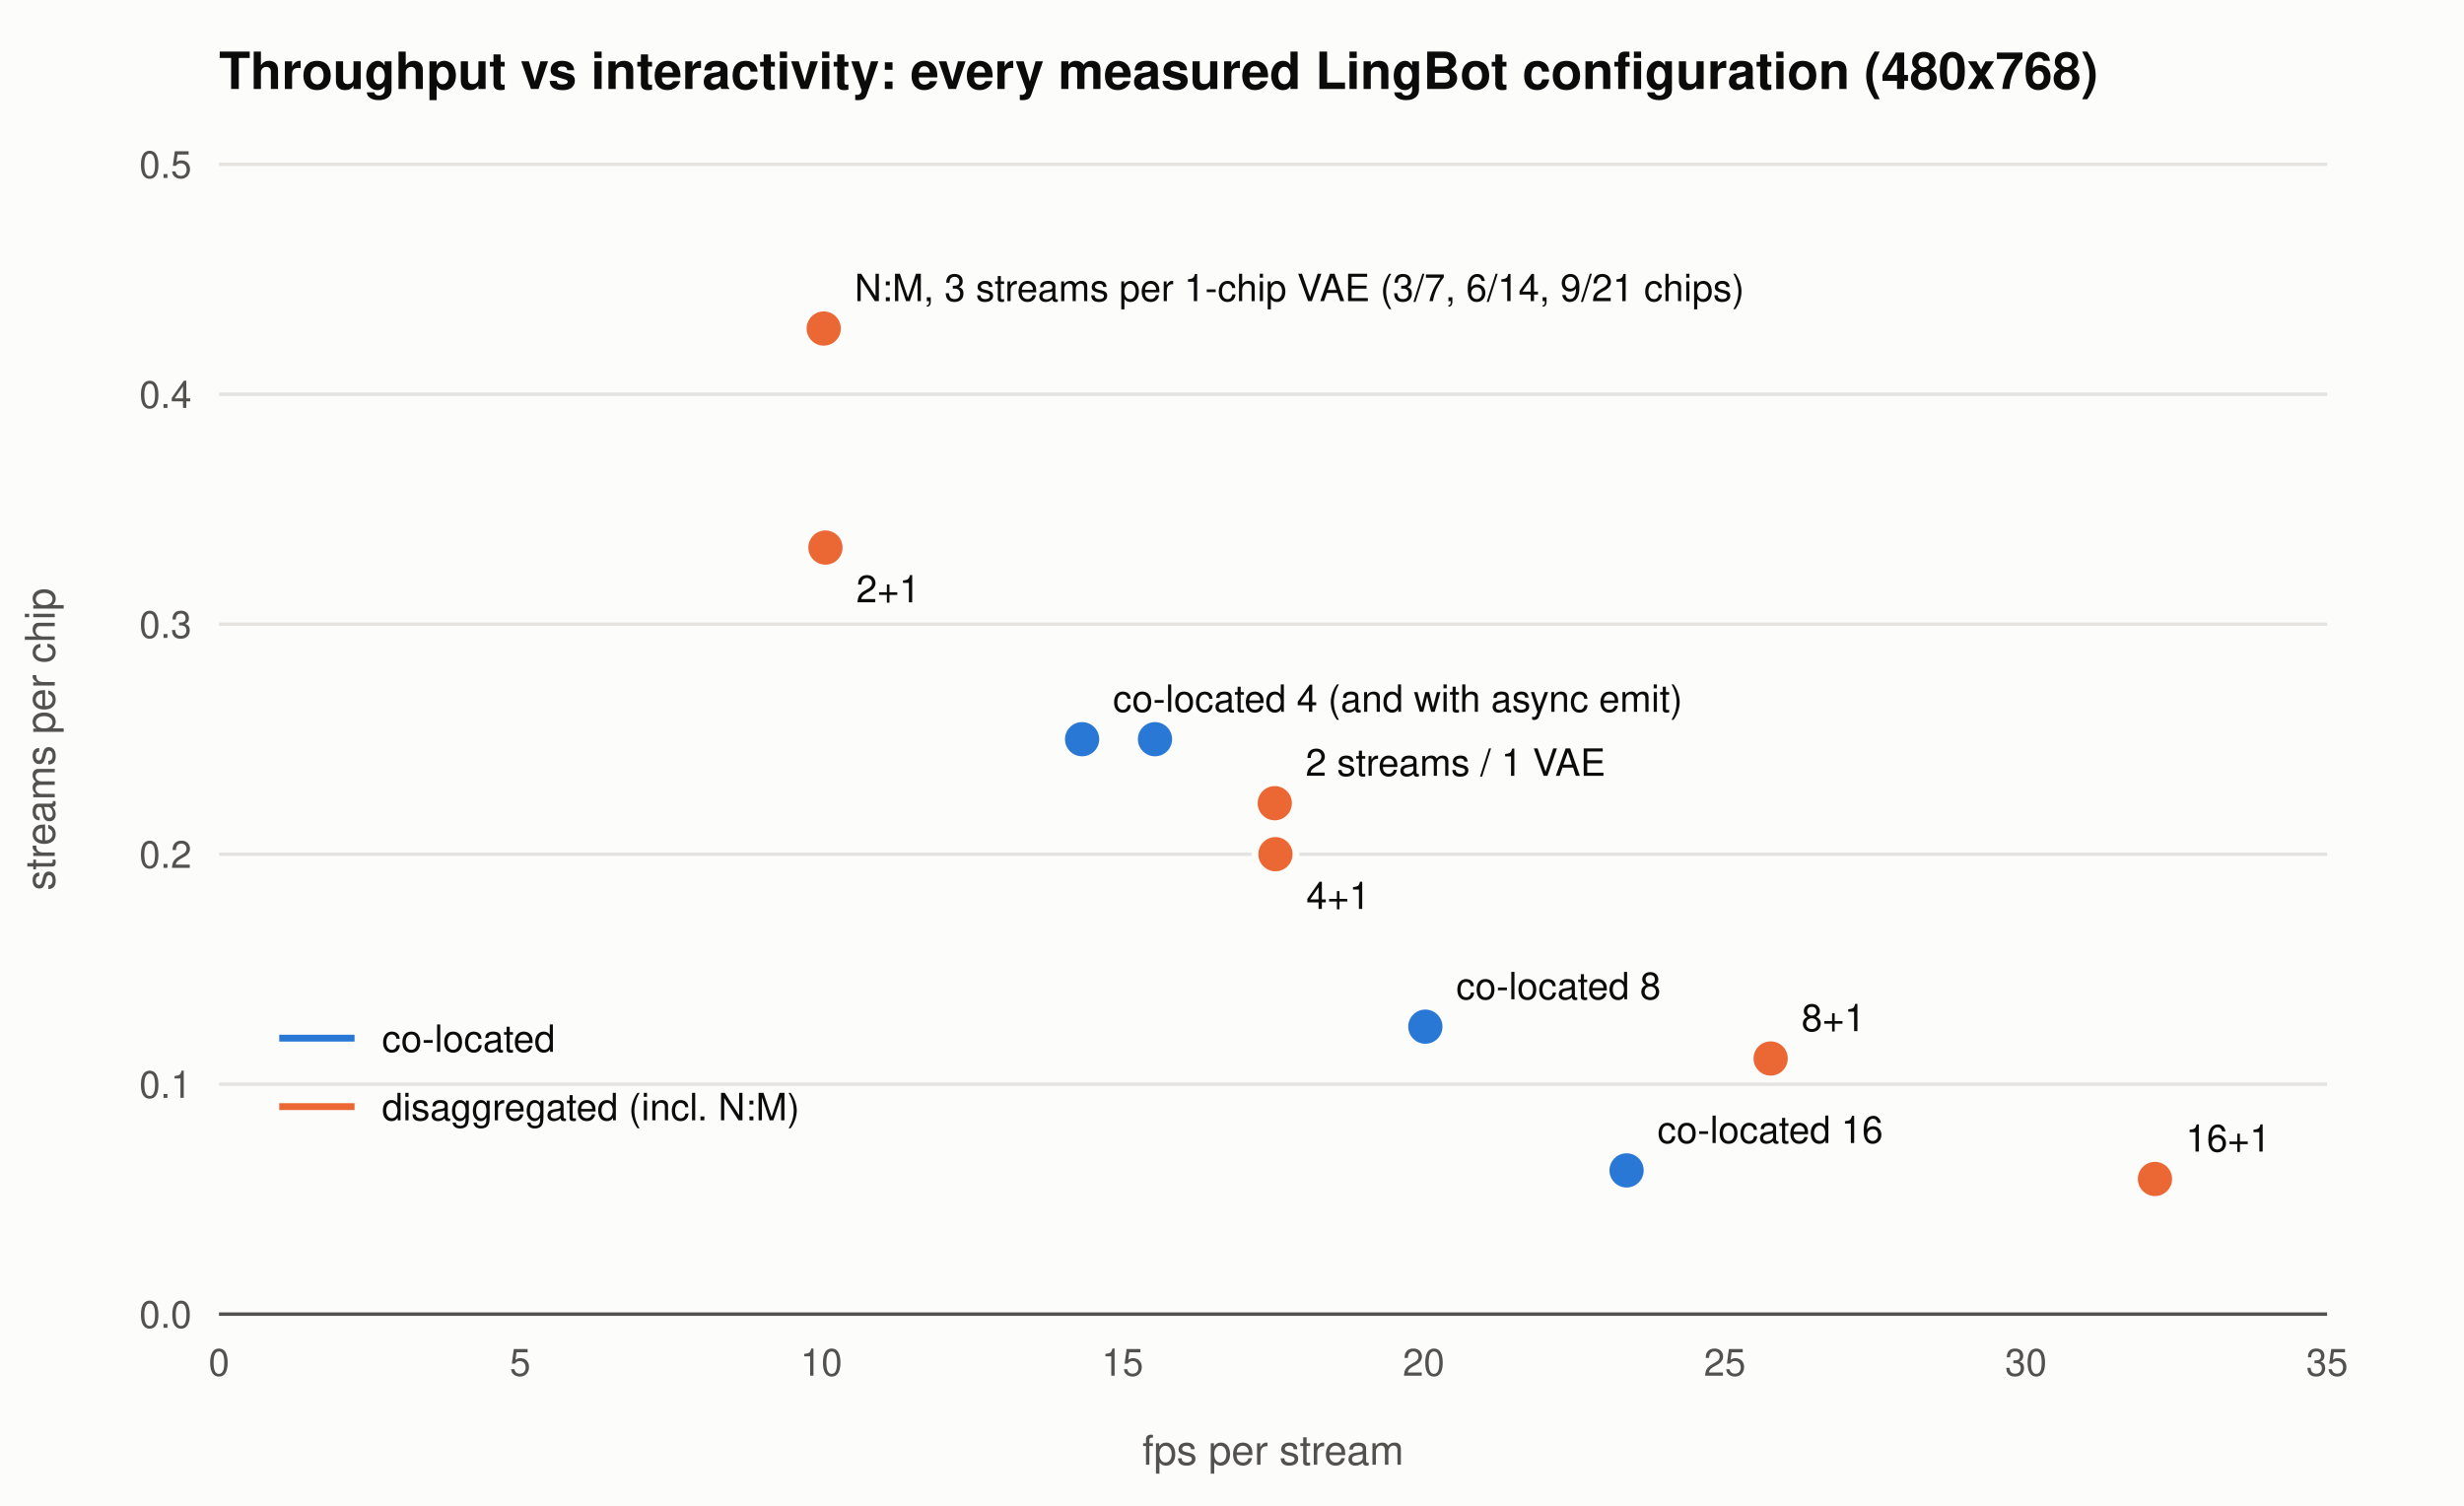
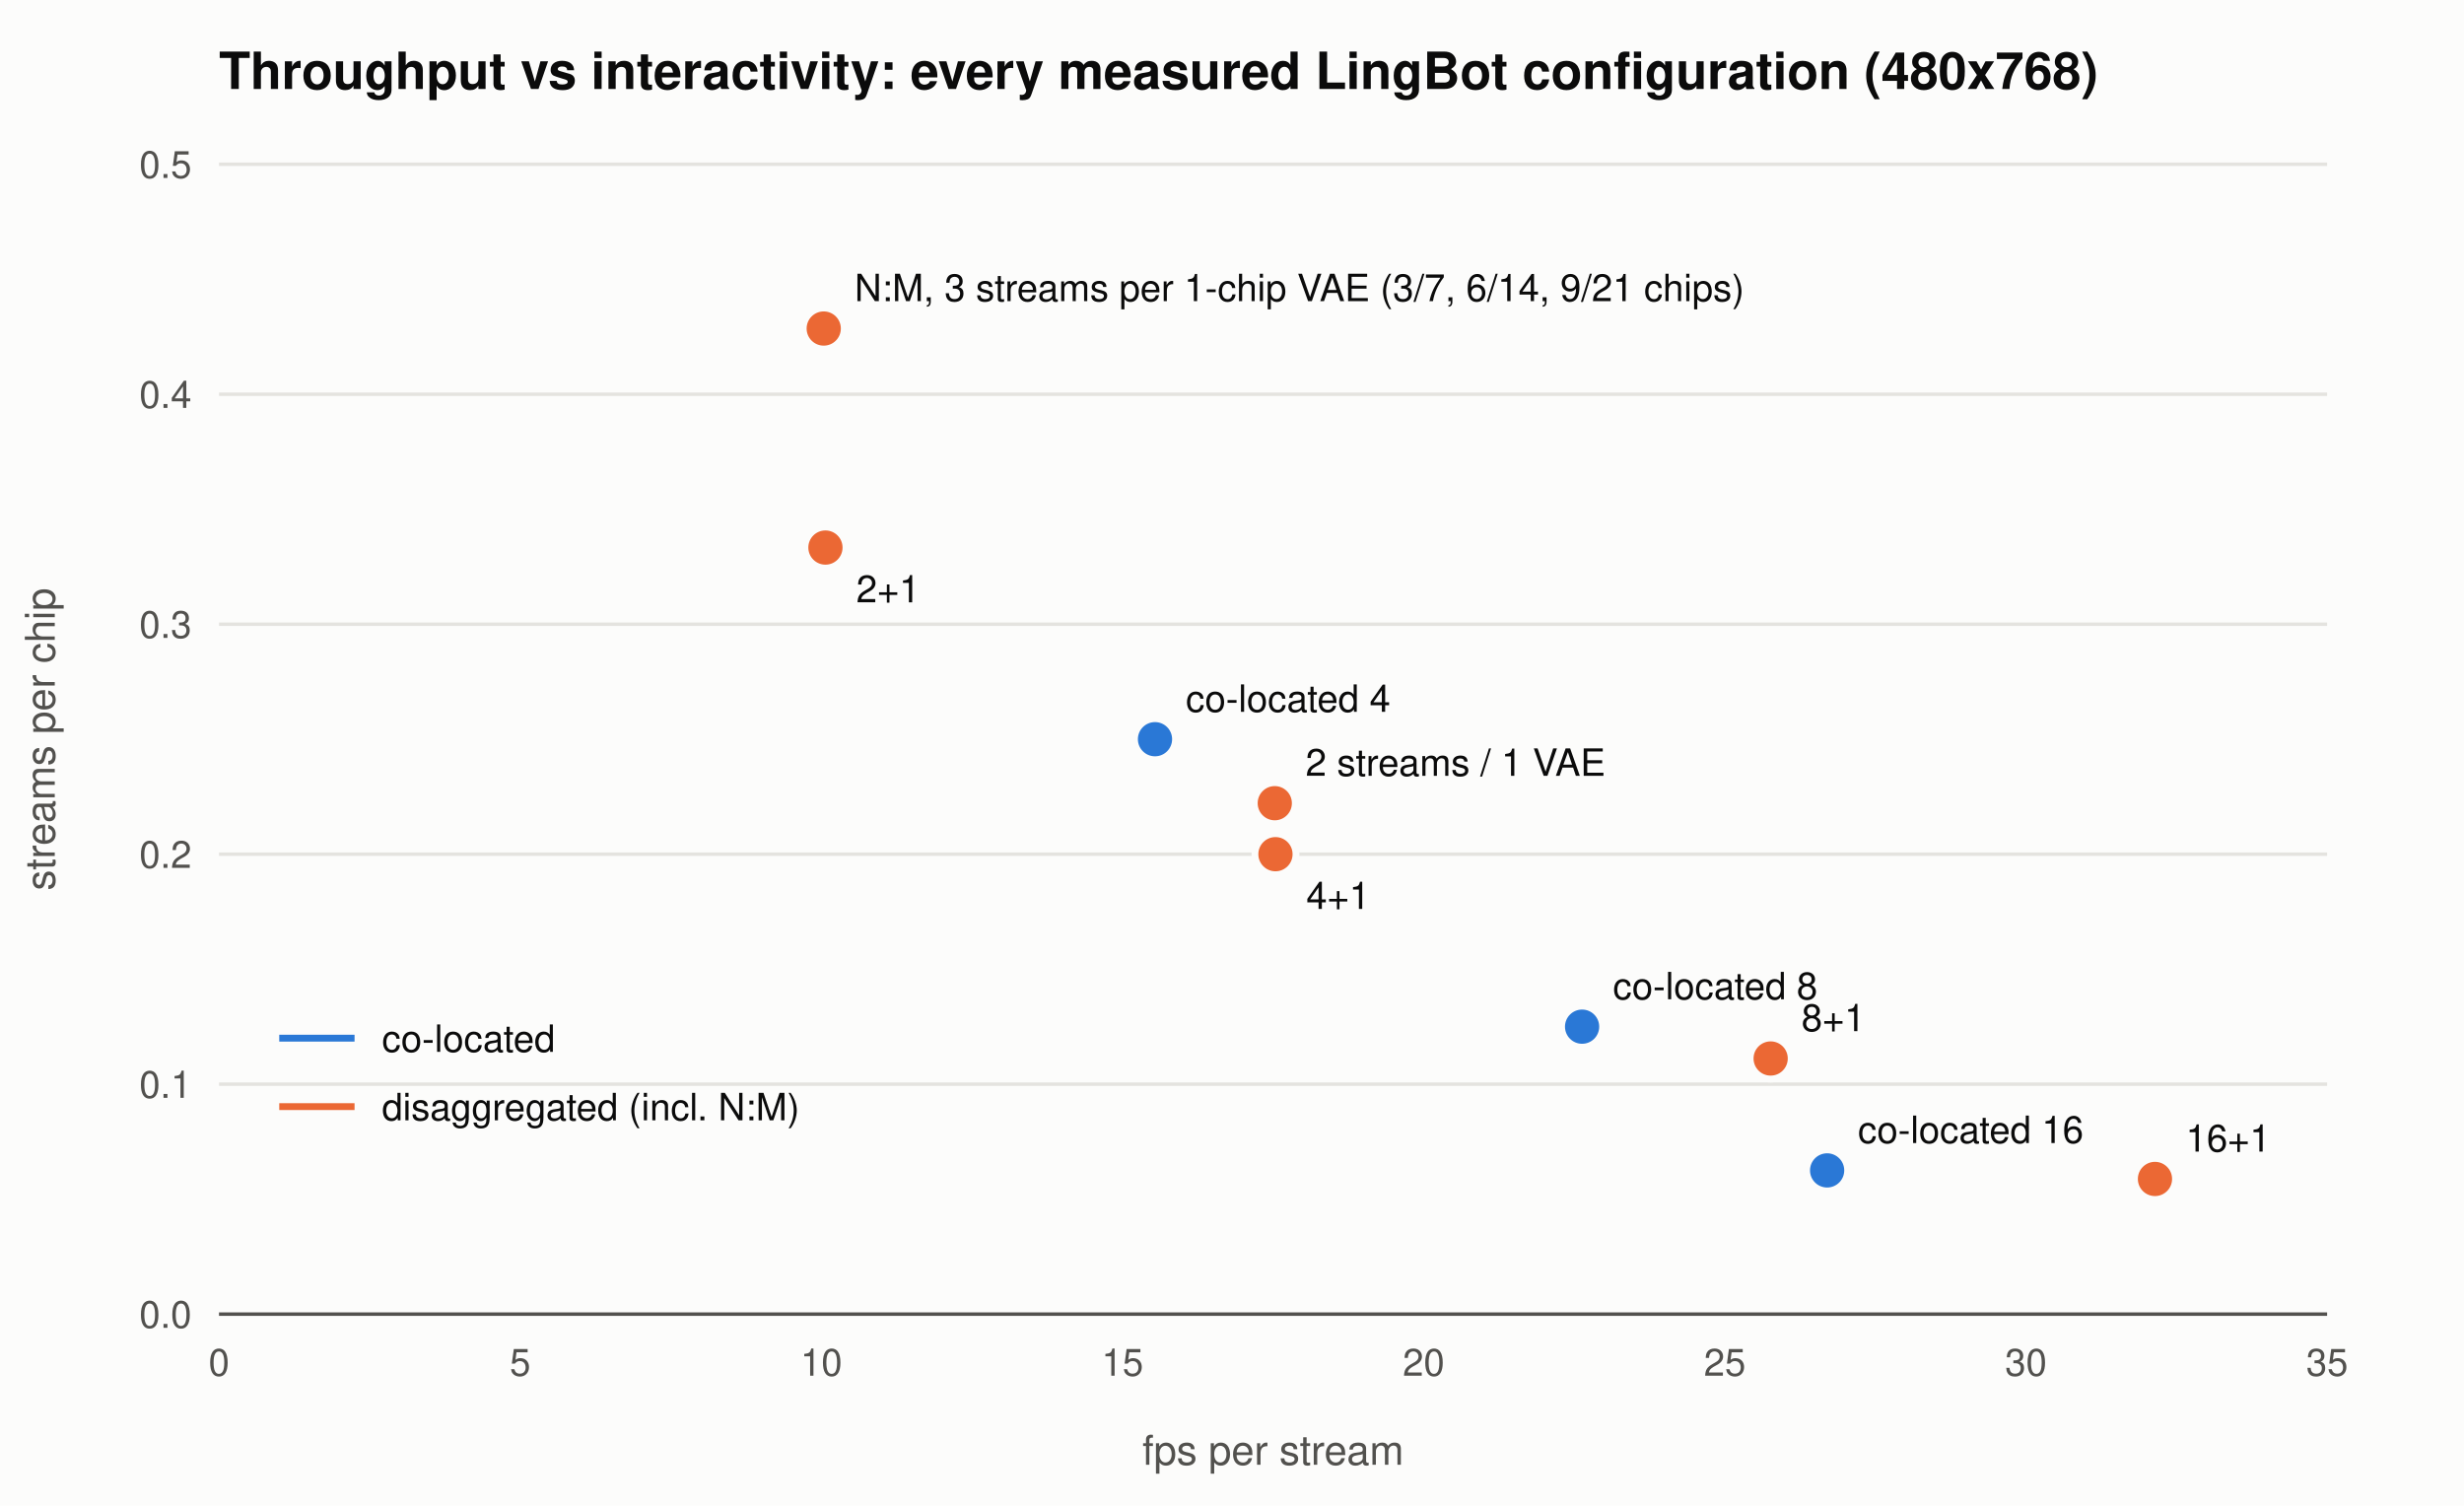
<svg xmlns="http://www.w3.org/2000/svg" width="720" height="440" viewBox="0 0 720 440" font-family="Helvetica, Arial, sans-serif">
  <rect width="720" height="440" fill="#fcfcfb" />
  <text x="64" y="26" font-size="15" font-weight="600" fill="#0b0b0b">Throughput vs interactivity: every measured LingBot configuration (480x768)</text>
  <line x1="64" x2="680" y1="384.0" y2="384.0" stroke="#e4e3df" />
  <text x="56" y="388.0" font-size="11" text-anchor="end" fill="#52514e">0.0</text>
  <line x1="64" x2="680" y1="316.8" y2="316.8" stroke="#e4e3df" />
  <text x="56" y="320.8" font-size="11" text-anchor="end" fill="#52514e">0.1</text>
  <line x1="64" x2="680" y1="249.6" y2="249.6" stroke="#e4e3df" />
  <text x="56" y="253.6" font-size="11" text-anchor="end" fill="#52514e">0.2</text>
  <line x1="64" x2="680" y1="182.4" y2="182.4" stroke="#e4e3df" />
  <text x="56" y="186.4" font-size="11" text-anchor="end" fill="#52514e">0.3</text>
  <line x1="64" x2="680" y1="115.2" y2="115.2" stroke="#e4e3df" />
  <text x="56" y="119.2" font-size="11" text-anchor="end" fill="#52514e">0.4</text>
  <line x1="64" x2="680" y1="48.0" y2="48.0" stroke="#e4e3df" />
  <text x="56" y="52.0" font-size="11" text-anchor="end" fill="#52514e">0.5</text>
  <text x="64.0" y="402" font-size="11" text-anchor="middle" fill="#52514e">0</text>
  <text x="152.0" y="402" font-size="11" text-anchor="middle" fill="#52514e">5</text>
  <text x="240.0" y="402" font-size="11" text-anchor="middle" fill="#52514e">10</text>
  <text x="328.0" y="402" font-size="11" text-anchor="middle" fill="#52514e">15</text>
  <text x="416.0" y="402" font-size="11" text-anchor="middle" fill="#52514e">20</text>
  <text x="504.0" y="402" font-size="11" text-anchor="middle" fill="#52514e">25</text>
  <text x="592.0" y="402" font-size="11" text-anchor="middle" fill="#52514e">30</text>
  <text x="680.0" y="402" font-size="11" text-anchor="middle" fill="#52514e">35</text>
  <line x1="64" x2="680" y1="384.0" y2="384.0" stroke="#52514e" />
  <text x="372.0" y="428" font-size="12" text-anchor="middle" fill="#52514e">fps per stream</text>
  <text x="16" y="216.0" font-size="12" fill="#52514e" transform="rotate(-90 16 216.0)" text-anchor="middle">streams per chip</text>
-   <circle cx="316.2" cy="216.0" r="6" fill="#2a78d6" stroke="#fcfcfb" stroke-width="2" />
-   <circle cx="416.5" cy="300.0" r="6" fill="#2a78d6" stroke="#fcfcfb" stroke-width="2" />
-   <circle cx="475.3" cy="342.0" r="6" fill="#2a78d6" stroke="#fcfcfb" stroke-width="2" />
  <circle cx="337.5" cy="216.0" r="6" fill="#2a78d6" stroke="#fcfcfb" stroke-width="2" />
+   <circle cx="462.3" cy="300.0" r="6" fill="#2a78d6" stroke="#fcfcfb" stroke-width="2" />
+   <circle cx="533.9" cy="342.0" r="6" fill="#2a78d6" stroke="#fcfcfb" stroke-width="2" />
  <circle cx="241.2" cy="160.0" r="6" fill="#eb6834" stroke="#fcfcfb" stroke-width="2" />
  <circle cx="372.7" cy="249.6" r="6" fill="#eb6834" stroke="#fcfcfb" stroke-width="2" />
  <circle cx="517.4" cy="309.3" r="6" fill="#eb6834" stroke="#fcfcfb" stroke-width="2" />
  <circle cx="629.7" cy="344.5" r="6" fill="#eb6834" stroke="#fcfcfb" stroke-width="2" />
  <circle cx="241.4" cy="96.0" r="6" fill="#eb6834" stroke="#fcfcfb" stroke-width="2" />
  <circle cx="372.5" cy="234.7" r="6" fill="#eb6834" stroke="#fcfcfb" stroke-width="2" />
  <circle cx="240.5" cy="96.0" r="6" fill="#eb6834" stroke="#fcfcfb" stroke-width="2" />
  <circle cx="240.7" cy="96.0" r="6" fill="#eb6834" stroke="#fcfcfb" stroke-width="2" />
  <text x="249.7" y="88.0" font-size="11" fill="#0b0b0b">N:M, 3 streams per 1-chip VAE (3/7, 6/14, 9/21 chips)</text>
  <text x="250.2" y="176.0" font-size="11" fill="#0b0b0b">2+1</text>
  <text x="381.5" y="226.7" font-size="11" fill="#0b0b0b">2 streams / 1 VAE</text>
  <text x="381.7" y="265.6" font-size="11" fill="#0b0b0b">4+1</text>
  <text x="638.7" y="336.5" font-size="11" fill="#0b0b0b">16+1</text>
  <text x="526.4" y="301.3" font-size="11" fill="#0b0b0b">8+1</text>
-   <text x="484.3" y="334.0" font-size="11" fill="#0b0b0b">co-located 16</text>
-   <text x="425.5" y="292.0" font-size="11" fill="#0b0b0b">co-located 8</text>
-   <text x="325.2" y="208.0" font-size="11" fill="#0b0b0b">co-located 4 (and with async emit)</text>
+   <text x="542.9" y="334.0" font-size="11" fill="#0b0b0b">co-located 16</text>
+   <text x="471.3" y="292.0" font-size="11" fill="#0b0b0b">co-located 8</text>
+   <text x="346.5" y="208.0" font-size="11" fill="#0b0b0b">co-located 4</text>
  <line x1="81.6" x2="103.6" y1="303.36" y2="303.36" stroke="#2a78d6" stroke-width="2" stroke-dasharray="" />
  <text x="111.6" y="307.36" font-size="11" fill="#0b0b0b">co-located</text>
  <line x1="81.6" x2="103.6" y1="323.36" y2="323.36" stroke="#eb6834" stroke-width="2" stroke-dasharray="" />
  <text x="111.6" y="327.36" font-size="11" fill="#0b0b0b">disaggregated (incl. N:M)</text>
</svg>
